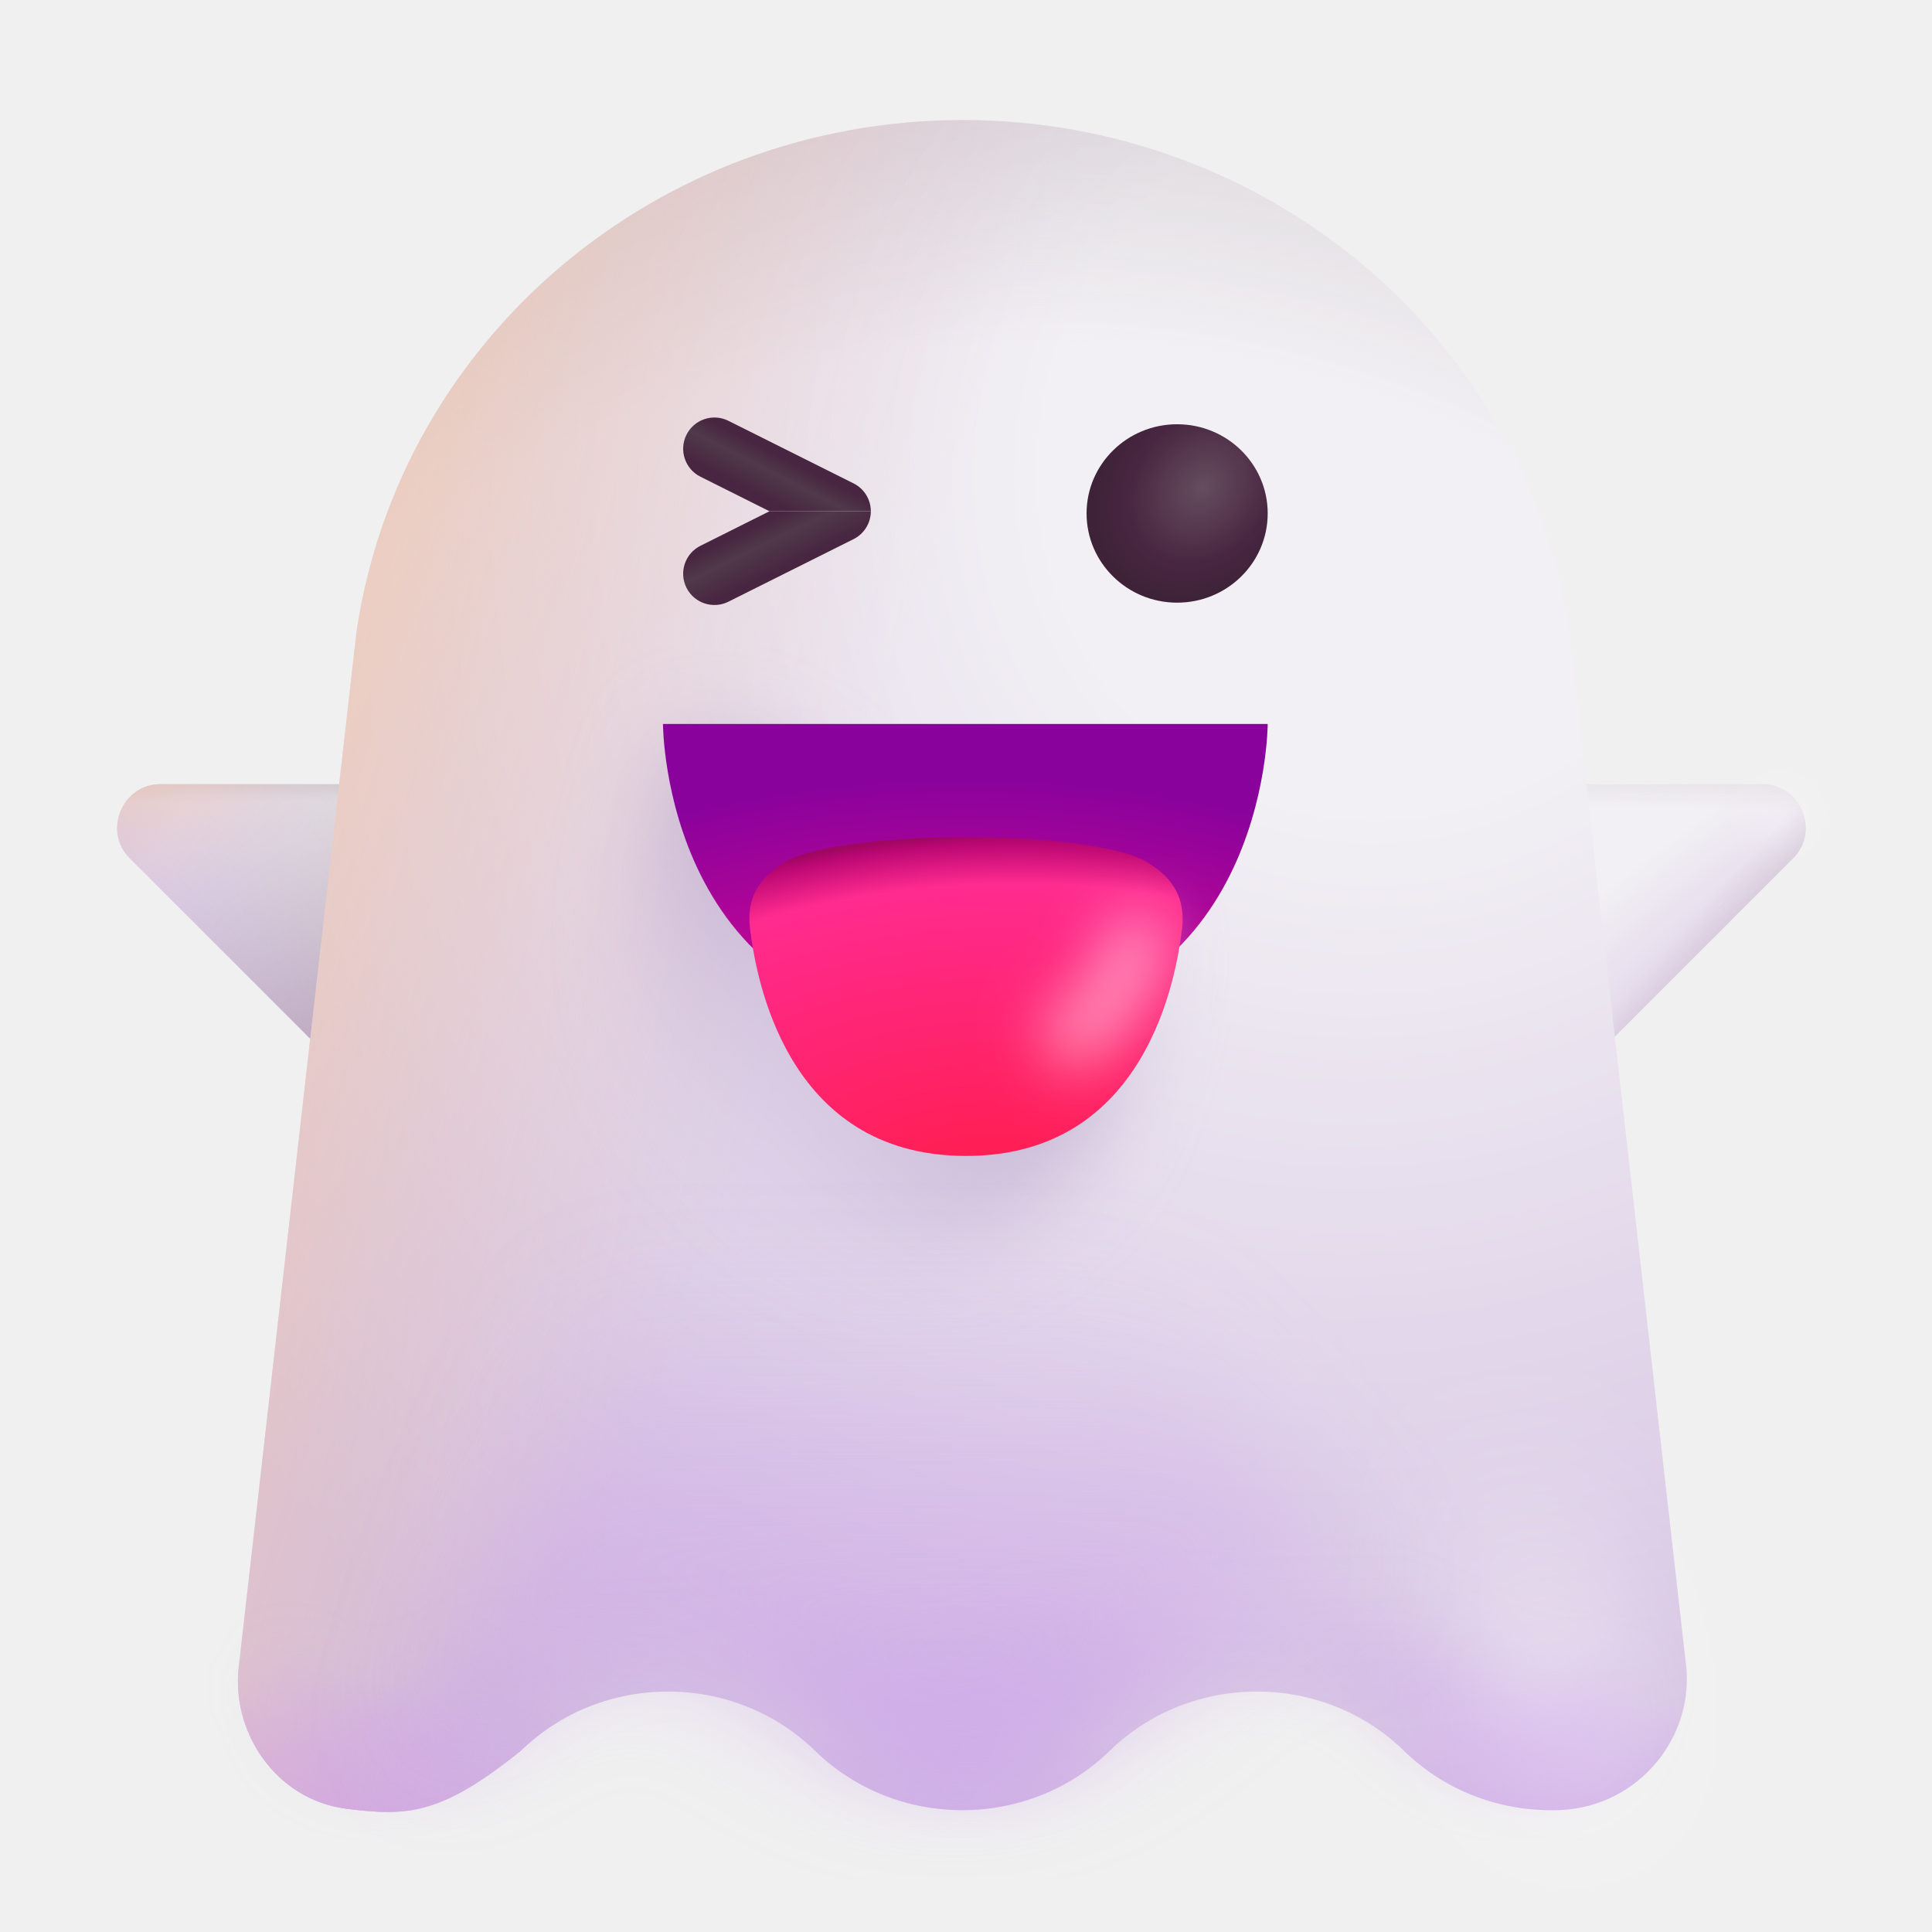
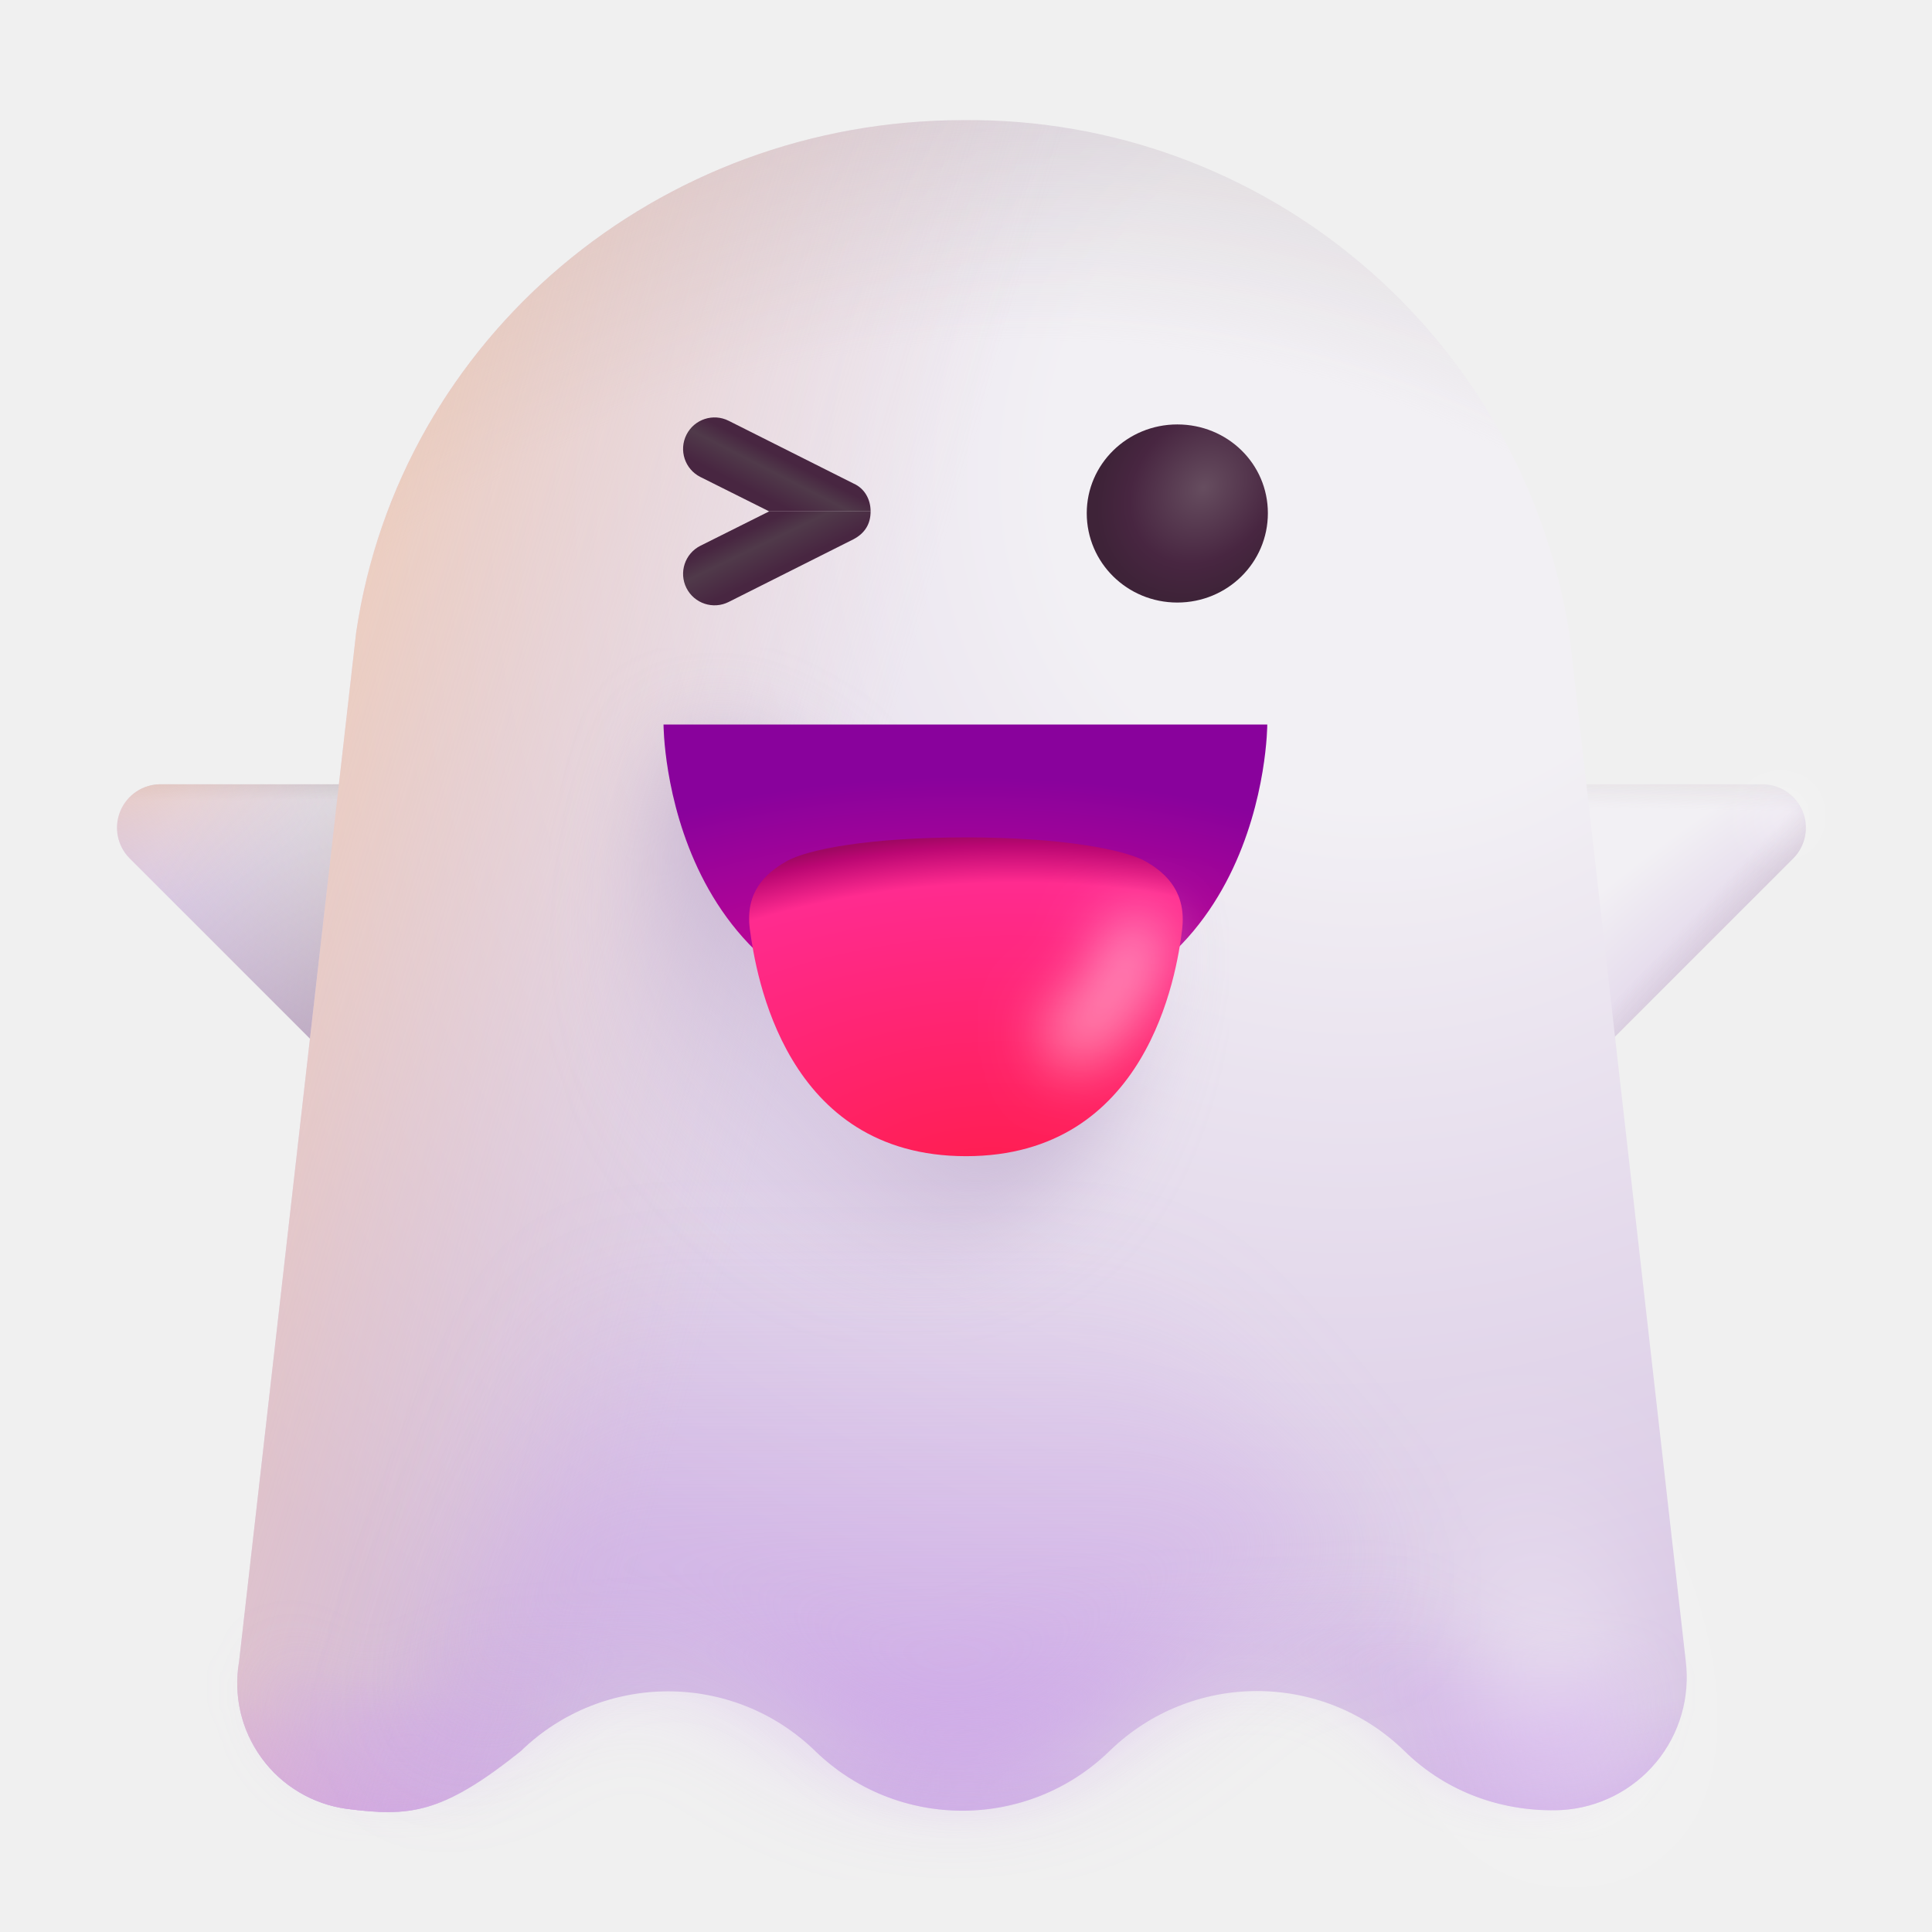
- <svg xmlns="http://www.w3.org/2000/svg" viewBox="0 0 32 32" fill="none">
+ <svg xmlns="http://www.w3.org/2000/svg" fill="none" viewBox="0 0 32 32">
  <g clip-path="url(#clip0_6894_5260)">
-     <path d="M5.92 17.988L2.15 14.217C1.7 13.768 2.02 12.988 2.66 12.988H5.92V17.988V17.988Z" fill="url(#paint0_radial_6894_5260)" />
-     <path d="M5.92 17.988L2.15 14.217C1.7 13.768 2.02 12.988 2.66 12.988H5.92V17.988V17.988Z" fill="url(#paint1_linear_6894_5260)" fill-opacity="0.75" style="mix-blend-mode:multiply" />
-     <path d="M5.92 17.988L2.15 14.217C1.7 13.768 2.02 12.988 2.66 12.988H5.92V17.988V17.988Z" fill="url(#paint2_linear_6894_5260)" fill-opacity="0.75" style="mix-blend-mode:multiply" />
-     <path d="M5.92 17.988L2.15 14.217C1.7 13.768 2.02 12.988 2.66 12.988H5.92V17.988V17.988Z" fill="url(#paint3_radial_6894_5260)" />
-     <path d="M25.93 17.988L29.7 14.217C30.15 13.768 29.83 12.988 29.19 12.988H25.93V17.988V17.988Z" fill="url(#paint4_radial_6894_5260)" />
-     <path d="M25.93 17.988L29.7 14.217C30.15 13.768 29.83 12.988 29.19 12.988H25.93V17.988V17.988Z" fill="url(#paint5_linear_6894_5260)" fill-opacity="0.75" style="mix-blend-mode:multiply" />
-     <path d="M25.93 17.988L29.7 14.217C30.15 13.768 29.83 12.988 29.19 12.988H25.93V17.988V17.988Z" fill="url(#paint6_linear_6894_5260)" fill-opacity="0.75" style="mix-blend-mode:multiply" />
+     <path fill="url(#paint0_radial_6894_5260)" d="m5.92 17.99-3.77-3.77a.72.72 0 0 1 .51-1.23h3.26z" />
+     <path fill="url(#paint1_linear_6894_5260)" fill-opacity=".75" d="m5.92 17.99-3.77-3.77a.72.72 0 0 1 .51-1.23h3.26z" style="mix-blend-mode:multiply" />
+     <path fill="url(#paint2_linear_6894_5260)" fill-opacity=".75" d="m5.92 17.99-3.77-3.77a.72.72 0 0 1 .51-1.23h3.26z" style="mix-blend-mode:multiply" />
+     <path fill="url(#paint3_radial_6894_5260)" d="m5.92 17.99-3.77-3.77a.72.72 0 0 1 .51-1.23h3.26z" />
+     <path fill="url(#paint4_radial_6894_5260)" d="m25.93 17.99 3.77-3.77a.72.72 0 0 0-.51-1.23h-3.26z" />
+     <path fill="url(#paint5_linear_6894_5260)" fill-opacity=".75" d="m25.93 17.99 3.77-3.77a.72.72 0 0 0-.51-1.23h-3.26z" style="mix-blend-mode:multiply" />
+     <path fill="url(#paint6_linear_6894_5260)" fill-opacity=".75" d="m25.93 17.99 3.77-3.77a.72.72 0 0 0-.51-1.23h-3.26z" style="mix-blend-mode:multiply" />
    <g filter="url(#filter0_f_6894_5260)">
-       <circle cx="29.487" cy="13.51" r="0.251" fill="white" />
+       <circle cx="29.49" cy="13.51" r=".25" fill="#fff" />
    </g>
-     <path d="M25.987 10.465C25.279 5.606 20.997 1.988 15.946 1.988C10.895 1.988 6.624 5.606 5.905 10.465L3.965 27.52C3.79 28.66 4.56 29.809 5.741 29.959C6.767 30.089 7.315 30.052 8.626 29C9.971 27.69 12.158 27.69 13.502 29C14.847 30.309 17.034 30.309 18.379 29C19.724 27.69 21.911 27.69 23.256 29C23.975 29.7 24.919 30.019 25.853 29.979C27.147 29.919 28.102 28.75 27.917 27.5L25.987 10.465Z" fill="url(#paint7_radial_6894_5260)" />
-     <path d="M25.987 10.465C25.279 5.606 20.997 1.988 15.946 1.988C10.895 1.988 6.624 5.606 5.905 10.465L3.965 27.52C3.79 28.66 4.56 29.809 5.741 29.959C6.767 30.089 7.315 30.052 8.626 29C9.971 27.69 12.158 27.69 13.502 29C14.847 30.309 17.034 30.309 18.379 29C19.724 27.69 21.911 27.69 23.256 29C23.975 29.7 24.919 30.019 25.853 29.979C27.147 29.919 28.102 28.75 27.917 27.5L25.987 10.465Z" fill="url(#paint8_radial_6894_5260)" />
-     <path d="M25.987 10.465C25.279 5.606 20.997 1.988 15.946 1.988C10.895 1.988 6.624 5.606 5.905 10.465L3.965 27.52C3.79 28.66 4.56 29.809 5.741 29.959C6.767 30.089 7.315 30.052 8.626 29C9.971 27.69 12.158 27.69 13.502 29C14.847 30.309 17.034 30.309 18.379 29C19.724 27.69 21.911 27.69 23.256 29C23.975 29.7 24.919 30.019 25.853 29.979C27.147 29.919 28.102 28.75 27.917 27.5L25.987 10.465Z" fill="url(#paint9_radial_6894_5260)" />
-     <path d="M25.987 10.465C25.279 5.606 20.997 1.988 15.946 1.988C10.895 1.988 6.624 5.606 5.905 10.465L3.965 27.52C3.79 28.66 4.56 29.809 5.741 29.959C6.767 30.089 7.315 30.052 8.626 29C9.971 27.69 12.158 27.69 13.502 29C14.847 30.309 17.034 30.309 18.379 29C19.724 27.69 21.911 27.69 23.256 29C23.975 29.7 24.919 30.019 25.853 29.979C27.147 29.919 28.102 28.75 27.917 27.5L25.987 10.465Z" fill="url(#paint10_radial_6894_5260)" fill-opacity="0.75" style="mix-blend-mode:multiply" />
-     <path d="M25.987 10.465C25.279 5.606 20.997 1.988 15.946 1.988C10.895 1.988 6.624 5.606 5.905 10.465L3.965 27.52C3.79 28.66 4.56 29.809 5.741 29.959C6.767 30.089 7.315 30.052 8.626 29C9.971 27.69 12.158 27.69 13.502 29C14.847 30.309 17.034 30.309 18.379 29C19.724 27.69 21.911 27.69 23.256 29C23.975 29.7 24.919 30.019 25.853 29.979C27.147 29.919 28.102 28.75 27.917 27.5L25.987 10.465Z" fill="url(#paint11_linear_6894_5260)" />
+     <path fill="url(#paint7_radial_6894_5260)" d="M25.99 10.47a10.06 10.06 0 0 0-10.04-8.48c-5.06 0-9.33 3.62-10.05 8.48L3.96 27.52a2.1 2.1 0 0 0 1.78 2.44c1.03.13 1.57.1 2.89-.96a3.5 3.5 0 0 1 4.87 0 3.5 3.5 0 0 0 4.88 0 3.5 3.5 0 0 1 4.88 0c.71.7 1.66 1.02 2.6.98a2.2 2.2 0 0 0 2.06-2.48z" />
+     <path fill="url(#paint8_radial_6894_5260)" d="M25.99 10.47a10.06 10.06 0 0 0-10.04-8.48c-5.06 0-9.33 3.62-10.05 8.48L3.96 27.52a2.1 2.1 0 0 0 1.78 2.44c1.03.13 1.57.1 2.89-.96a3.5 3.5 0 0 1 4.87 0 3.5 3.5 0 0 0 4.88 0 3.5 3.5 0 0 1 4.88 0c.71.7 1.66 1.02 2.6.98a2.2 2.2 0 0 0 2.06-2.48z" />
+     <path fill="url(#paint9_radial_6894_5260)" d="M25.99 10.47a10.06 10.06 0 0 0-10.04-8.48c-5.06 0-9.33 3.62-10.05 8.48L3.96 27.52a2.1 2.1 0 0 0 1.78 2.44c1.03.13 1.57.1 2.89-.96a3.5 3.5 0 0 1 4.87 0 3.5 3.5 0 0 0 4.88 0 3.5 3.5 0 0 1 4.88 0c.71.7 1.66 1.02 2.6.98a2.2 2.2 0 0 0 2.06-2.48z" />
+     <path fill="url(#paint10_radial_6894_5260)" fill-opacity=".75" d="M25.99 10.47a10.06 10.06 0 0 0-10.04-8.48c-5.06 0-9.33 3.62-10.05 8.48L3.96 27.52a2.1 2.1 0 0 0 1.78 2.44c1.03.13 1.57.1 2.89-.96a3.5 3.5 0 0 1 4.87 0 3.5 3.5 0 0 0 4.88 0 3.5 3.5 0 0 1 4.88 0c.71.7 1.66 1.02 2.6.98a2.2 2.2 0 0 0 2.06-2.48z" style="mix-blend-mode:multiply" />
+     <path fill="url(#paint11_linear_6894_5260)" d="M25.99 10.47a10.06 10.06 0 0 0-10.04-8.48c-5.06 0-9.33 3.62-10.05 8.48L3.96 27.52a2.1 2.1 0 0 0 1.78 2.44c1.03.13 1.57.1 2.89-.96a3.5 3.5 0 0 1 4.87 0 3.5 3.5 0 0 0 4.88 0 3.5 3.5 0 0 1 4.88 0c.71.7 1.66 1.02 2.6.98a2.2 2.2 0 0 0 2.06-2.48z" />
    <g filter="url(#filter1_f_6894_5260)">
-       <path d="M27.062 27.812V27.812C25.506 27.959 23.982 27.299 23.025 26.063L21.481 24.071C20.904 23.325 19.795 23.277 19.155 23.97L16.611 26.727C15.918 27.478 14.77 27.586 13.949 26.976L13.407 26.574C12.044 25.561 10.189 25.52 8.782 26.471L6.7 27.878C6.217 28.205 5.559 28.051 5.271 27.544L4.502 26.193L4.377 27.193C4.207 28.303 4.856 29.272 6.006 29.418C7.006 29.545 7.54 29.509 8.816 28.484C10.126 27.208 12.256 27.208 13.566 28.484C14.876 29.759 17.013 29.828 18.323 28.552C20.057 27.255 21.76 27.451 23.065 28.484C23.765 29.165 24.685 29.477 25.595 29.438C26.05 29.418 26.781 29.031 27.062 27.812Z" fill="url(#paint12_linear_6894_5260)" />
-       <path d="M27.062 27.812V27.812C25.506 27.959 23.982 27.299 23.025 26.063L21.481 24.071C20.904 23.325 19.795 23.277 19.155 23.97L16.611 26.727C15.918 27.478 14.77 27.586 13.949 26.976L13.407 26.574C12.044 25.561 10.189 25.52 8.782 26.471L6.7 27.878C6.217 28.205 5.559 28.051 5.271 27.544L4.502 26.193L4.377 27.193C4.207 28.303 4.856 29.272 6.006 29.418C7.006 29.545 7.54 29.509 8.816 28.484C10.126 27.208 12.256 27.208 13.566 28.484C14.876 29.759 17.013 29.828 18.323 28.552C20.057 27.255 21.76 27.451 23.065 28.484C23.765 29.165 24.685 29.477 25.595 29.438C26.05 29.418 26.781 29.031 27.062 27.812Z" fill="url(#paint13_linear_6894_5260)" />
+       <path fill="url(#paint12_linear_6894_5260)" d="M27.06 27.81a4.6 4.6 0 0 1-4.04-1.75l-1.54-1.99a1.52 1.52 0 0 0-2.32-.1l-2.55 2.76a2 2 0 0 1-2.66.25l-.54-.4a4 4 0 0 0-4.63-.1l-2.08 1.4a1 1 0 0 1-1.43-.34L4.5 26.2l-.12 1c-.17 1.11.48 2.08 1.63 2.23 1 .13 1.53.09 2.8-.94a3.43 3.43 0 0 1 4.76 0 3.44 3.44 0 0 0 4.75.07c1.74-1.3 3.44-1.1 4.75-.07.7.69 1.62 1 2.53.96.45-.02 1.18-.4 1.46-1.63" />
+       <path fill="url(#paint13_linear_6894_5260)" d="M27.06 27.81a4.6 4.6 0 0 1-4.04-1.75l-1.54-1.99a1.52 1.52 0 0 0-2.32-.1l-2.55 2.76a2 2 0 0 1-2.66.25l-.54-.4a4 4 0 0 0-4.63-.1l-2.08 1.4a1 1 0 0 1-1.43-.34L4.5 26.2l-.12 1c-.17 1.11.48 2.08 1.63 2.23 1 .13 1.53.09 2.8-.94a3.43 3.43 0 0 1 4.76 0 3.44 3.44 0 0 0 4.75.07c1.74-1.3 3.44-1.1 4.75-.07.7.69 1.62 1 2.53.96.45-.02 1.18-.4 1.46-1.63" />
    </g>
    <g filter="url(#filter2_f_6894_5260)">
-       <path d="M14.919 20.714C18.213 20.714 18.739 16.61 18.841 15.787C18.919 15.12 18.566 14.783 18.182 14.556C17.797 14.328 16.644 14.116 14.919 14.116C13.193 14.116 13.613 12.669 13.221 12.896C12.829 13.123 11.7 11.309 11.127 12.896C10.473 14.709 9.422 20.714 14.919 20.714Z" fill="url(#paint14_radial_6894_5260)" fill-opacity="0.75" />
+       <path fill="url(#paint14_radial_6894_5260)" fill-opacity=".75" d="M14.92 20.71c3.3 0 3.82-4.1 3.92-4.92.08-.67-.27-1-.66-1.23-.38-.23-1.54-.44-3.26-.44-1.73 0-1.3-1.45-1.7-1.22s-1.52-1.6-2.1 0c-.65 1.8-1.7 7.81 3.8 7.81" />
    </g>
-     <path d="M15.989 17C10.981 17 10.981 11.991 10.981 11.991H20.997C20.997 11.991 20.997 17 15.989 17Z" fill="url(#paint15_radial_6894_5260)" />
-     <path d="M16.001 19.146C19.006 19.146 19.485 16.141 19.578 15.39C19.65 14.782 19.328 14.474 18.977 14.267C18.627 14.059 17.575 13.866 16.001 13.866C14.427 13.866 13.382 14.059 13.025 14.267C12.667 14.474 12.345 14.782 12.424 15.39C12.517 16.141 12.996 19.146 16.001 19.146Z" fill="url(#paint16_radial_6894_5260)" />
-     <g opacity="0.5" filter="url(#filter3_f_6894_5260)">
-       <path d="M17.421 17.357C18.136 17 18.852 16.284 18.852 15.211" stroke="white" />
+     <path fill="url(#paint15_radial_6894_5260)" d="M15.99 17c-5 0-5-5-5-5h10s0 5-5 5" />
+     <path fill="url(#paint16_radial_6894_5260)" d="M16 19.15c3 0 3.49-3 3.58-3.76.07-.6-.25-.92-.6-1.12s-1.4-.4-2.98-.4c-1.57 0-2.62.19-2.98.4-.35.2-.68.51-.6 1.12.1.75.58 3.76 3.58 3.76" />
+     <g filter="url(#filter3_f_6894_5260)" opacity=".5">
+       <path stroke="#fff" d="M17.42 17.36a2.4 2.4 0 0 0 1.43-2.15" />
    </g>
-     <path d="M12.065 9.966C11.809 10.094 11.498 9.99 11.37 9.735C11.242 9.479 11.346 9.167 11.602 9.04L12.745 8.468H14.424C14.423 8.664 14.312 8.843 14.137 8.93L12.065 9.966Z" fill="url(#paint17_linear_6894_5260)" />
-     <path d="M12.065 6.97C11.809 6.842 11.498 6.946 11.37 7.201C11.242 7.457 11.346 7.769 11.602 7.896L12.745 8.468H14.424C14.423 8.272 14.312 8.093 14.137 8.006L12.065 6.97Z" fill="url(#paint18_linear_6894_5260)" />
-     <path d="M19.497 9.982C20.326 9.982 20.997 9.32 20.997 8.504C20.997 7.688 20.326 7.027 19.497 7.027C18.669 7.027 17.997 7.688 17.997 8.504C17.997 9.32 18.669 9.982 19.497 9.982Z" fill="url(#paint19_radial_6894_5260)" />
+     <path fill="url(#paint17_linear_6894_5260)" d="M12.07 9.97a.52.52 0 1 1-.47-.93l1.14-.57h1.68q0 .31-.28.46z" />
+     <path fill="url(#paint18_linear_6894_5260)" d="M12.07 6.97a.52.52 0 1 0-.47.93l1.14.57h1.68c0-.2-.1-.38-.28-.46z" />
+     <path fill="url(#paint19_radial_6894_5260)" d="M19.5 9.98c.83 0 1.5-.66 1.5-1.48s-.67-1.47-1.5-1.47S18 7.69 18 8.5c0 .82.67 1.48 1.5 1.48" />
    <g filter="url(#filter4_f_6894_5260)">
-       <path d="M12.69 12.177L23.066 26.972C21.628 25.597 21.252 26.177 19.315 27.677C17.377 29.177 15.315 29.99 12.065 27.677C10.36 26.464 8.086 27.886 7.065 29.115L12.69 12.177Z" fill="url(#paint20_linear_6894_5260)" />
+       <path fill="url(#paint20_linear_6894_5260)" d="m12.69 12.18 10.38 14.8c-1.44-1.38-1.82-.8-3.76.7s-4 2.31-7.25 0c-1.7-1.22-3.97.2-5 1.43z" />
    </g>
    <g filter="url(#filter5_f_6894_5260)">
-       <path d="M24.188 20.812L26.062 29.25" stroke="url(#paint21_linear_6894_5260)" stroke-width="1.1" stroke-linecap="round" />
+       <path stroke="url(#paint21_linear_6894_5260)" stroke-linecap="round" stroke-width="1.1" d="m24.19 20.81 1.87 8.44" />
    </g>
  </g>
  <defs>
-     <filter id="filter0_f_6894_5260" x="28.487" y="12.509" width="2.001" height="2.001" filterUnits="userSpaceOnUse" color-interpolation-filters="sRGB">
+     <radialGradient id="paint0_radial_6894_5260" cx="0" cy="0" r="1" gradientTransform="rotate(103.95 -1.09 9.31)scale(7.34157 8.88039)" gradientUnits="userSpaceOnUse">
+       <stop offset=".21" stop-color="#f2f0f4" />
+       <stop offset=".89" stop-color="#d1bbe0" />
+     </radialGradient>
+     <radialGradient id="paint3_radial_6894_5260" cx="0" cy="0" r="1" gradientTransform="rotate(56.92 -9.25 7.33)scale(4.06528 4.61289)" gradientUnits="userSpaceOnUse">
+       <stop stop-color="#ffd099" />
+       <stop offset="1" stop-color="#e5c9c5" stop-opacity="0" />
+     </radialGradient>
+     <radialGradient id="paint4_radial_6894_5260" cx="0" cy="0" r="1" gradientTransform="rotate(57.78 .8 36.31)scale(4.39571 11.2313)" gradientUnits="userSpaceOnUse">
+       <stop stop-color="#d1bbe0" />
+       <stop offset=".89" stop-color="#f2f0f4" />
+     </radialGradient>
+     <radialGradient id="paint7_radial_6894_5260" cx="0" cy="0" r="1" gradientTransform="rotate(128.03 9.74 9.46)scale(28.4041 26.7477)" gradientUnits="userSpaceOnUse">
+       <stop offset=".21" stop-color="#f2f0f4" />
+       <stop offset=".89" stop-color="#d1bbe0" />
+     </radialGradient>
+     <radialGradient id="paint8_radial_6894_5260" cx="0" cy="0" r="1" gradientTransform="rotate(112.86 5.06 11.64)scale(26.3848 42.7433)" gradientUnits="userSpaceOnUse">
+       <stop offset=".78" stop-color="#cb9deb" stop-opacity="0" />
+       <stop offset=".83" stop-color="#cb9deb" stop-opacity=".75" />
+     </radialGradient>
+     <radialGradient id="paint9_radial_6894_5260" cx="0" cy="0" r="1" gradientTransform="rotate(88.7 2.5 17)scale(19.1925 42.634)" gradientUnits="userSpaceOnUse">
+       <stop offset=".77" stop-color="#cb9deb" stop-opacity="0" />
+       <stop offset=".9" stop-color="#cb9deb" stop-opacity=".75" />
+     </radialGradient>
+     <radialGradient id="paint10_radial_6894_5260" cx="0" cy="0" r="1" gradientTransform="rotate(-97.6 17.6 3.13)scale(22.6991 24.3922)" gradientUnits="userSpaceOnUse">
+       <stop offset=".68" stop-color="#d4cdcc" stop-opacity="0" />
+       <stop offset=".98" stop-color="#d4cdcc" />
+     </radialGradient>
+     <radialGradient id="paint14_radial_6894_5260" cx="0" cy="0" r="1" gradientTransform="rotate(-36.76 40.43 3.98)scale(13.6698 12.1251)" gradientUnits="userSpaceOnUse">
+       <stop offset=".57" stop-color="#c8b1d8" stop-opacity="0" />
+       <stop offset="1" stop-color="#b9a4c8" />
+     </radialGradient>
+     <radialGradient id="paint15_radial_6894_5260" cx="0" cy="0" r="1" gradientTransform="matrix(0 -5.2478 10.4956 0 15.99 18.11)" gradientUnits="userSpaceOnUse">
+       <stop stop-color="#f70a8d" />
+       <stop offset="1" stop-color="#89029c" />
+     </radialGradient>
+     <radialGradient id="paint16_radial_6894_5260" cx="0" cy="0" r="1" gradientTransform="rotate(-93.01 17.6 2.18)scale(6.80639 11.8324)" gradientUnits="userSpaceOnUse">
+       <stop stop-color="#ff1c4a" />
+       <stop offset=".77" stop-color="#ff2b8f" />
+       <stop offset=".86" stop-color="#bb0773" />
+       <stop offset=".89" stop-color="#9f0762" />
+     </radialGradient>
+     <radialGradient id="paint19_radial_6894_5260" cx="0" cy="0" r="1" gradientTransform="rotate(130.34 8.1 8.65)scale(1.97916 1.61974)" gradientUnits="userSpaceOnUse">
+       <stop stop-color="#664d5f" />
+       <stop offset=".69" stop-color="#482641" />
+       <stop offset="1" stop-color="#3e2338" />
+     </radialGradient>
+     <linearGradient id="paint1_linear_6894_5260" x1=".31" x2="5.98" y1="12.99" y2="16.13" gradientUnits="userSpaceOnUse">
+       <stop offset=".39" stop-color="#d4cdcc" stop-opacity="0" />
+       <stop offset=".98" stop-color="#d4cdcc" />
+     </linearGradient>
+     <linearGradient id="paint2_linear_6894_5260" x1="4.27" x2="4.25" y1="15.68" y2="12.41" gradientUnits="userSpaceOnUse">
+       <stop offset=".74" stop-color="#d4cdcc" stop-opacity="0" />
+       <stop offset=".92" stop-color="#d4cdcc" />
+     </linearGradient>
+     <linearGradient id="paint5_linear_6894_5260" x1="28.22" x2="28.28" y1="13.93" y2="10.93" gradientUnits="userSpaceOnUse">
+       <stop offset=".17" stop-color="#d4cdcc" stop-opacity="0" />
+       <stop offset=".64" stop-color="#d4cdcc" />
+     </linearGradient>
+     <linearGradient id="paint6_linear_6894_5260" x1="28.1" x2="30.16" y1="14.4" y2="16.3" gradientUnits="userSpaceOnUse">
+       <stop offset=".17" stop-color="#d4cdcc" stop-opacity="0" />
+       <stop offset=".64" stop-color="#d4cdcc" />
+     </linearGradient>
+     <linearGradient id="paint11_linear_6894_5260" x1="13.44" x2="-.66" y1="16.43" y2="12.23" gradientUnits="userSpaceOnUse">
+       <stop stop-color="#e5c9c5" stop-opacity="0" />
+       <stop offset="1" stop-color="#ffd099" />
+     </linearGradient>
+     <linearGradient id="paint12_linear_6894_5260" x1="18.14" x2="29.55" y1="24.36" y2="30.08" gradientUnits="userSpaceOnUse">
+       <stop offset=".62" stop-color="#cb9deb" stop-opacity="0" />
+       <stop offset="1" stop-color="#cb9deb" />
+     </linearGradient>
+     <linearGradient id="paint13_linear_6894_5260" x1="17.09" x2="17.62" y1="23.39" y2="33.67" gradientUnits="userSpaceOnUse">
+       <stop offset=".3" stop-color="#cb9deb" stop-opacity="0" />
+       <stop offset=".87" stop-color="#cb9deb" />
+     </linearGradient>
+     <linearGradient id="paint17_linear_6894_5260" x1="12.65" x2="11.32" y1="10.4" y2="7.63" gradientUnits="userSpaceOnUse">
+       <stop offset=".25" stop-color="#482641" />
+       <stop offset=".41" stop-color="#503a4a" />
+       <stop offset=".51" stop-color="#482641" />
+     </linearGradient>
+     <linearGradient id="paint18_linear_6894_5260" x1="11.76" x2="13" y1="8.54" y2="6.11" gradientUnits="userSpaceOnUse">
+       <stop offset=".25" stop-color="#482641" />
+       <stop offset=".41" stop-color="#503a4a" />
+       <stop offset=".51" stop-color="#482641" />
+     </linearGradient>
+     <linearGradient id="paint20_linear_6894_5260" x1="15.74" x2="15.78" y1="12.8" y2="35.24" gradientUnits="userSpaceOnUse">
+       <stop offset=".36" stop-color="#cb9deb" stop-opacity="0" />
+       <stop offset="1" stop-color="#cb9deb" />
+     </linearGradient>
+     <linearGradient id="paint21_linear_6894_5260" x1="23.95" x2="25.58" y1="24.14" y2="27.45" gradientUnits="userSpaceOnUse">
+       <stop stop-color="#fff" stop-opacity="0" />
+       <stop offset="1" stop-color="#fff" />
+     </linearGradient>
+     <filter id="filter0_f_6894_5260" width="2" height="2" x="28.49" y="12.51" color-interpolation-filters="sRGB" filterUnits="userSpaceOnUse">
      <feFlood flood-opacity="0" result="BackgroundImageFix" />
-       <feBlend mode="normal" in="SourceGraphic" in2="BackgroundImageFix" result="shape" />
-       <feGaussianBlur stdDeviation="0.375" result="effect1_foregroundBlur_6894_5260" />
+       <feBlend in="SourceGraphic" in2="BackgroundImageFix" result="shape" />
+       <feGaussianBlur result="effect1_foregroundBlur_6894_5260" stdDeviation=".38" />
    </filter>
-     <filter id="filter1_f_6894_5260" x="3.351" y="22.48" width="24.712" height="7.996" filterUnits="userSpaceOnUse" color-interpolation-filters="sRGB">
+     <filter id="filter1_f_6894_5260" width="24.71" height="8" x="3.35" y="22.48" color-interpolation-filters="sRGB" filterUnits="userSpaceOnUse">
      <feFlood flood-opacity="0" result="BackgroundImageFix" />
-       <feBlend mode="normal" in="SourceGraphic" in2="BackgroundImageFix" result="shape" />
-       <feGaussianBlur stdDeviation="0.5" result="effect1_foregroundBlur_6894_5260" />
+       <feBlend in="SourceGraphic" in2="BackgroundImageFix" result="shape" />
+       <feGaussianBlur result="effect1_foregroundBlur_6894_5260" stdDeviation=".5" />
    </filter>
-     <filter id="filter2_f_6894_5260" x="9.09" y="10.739" width="11.262" height="11.476" filterUnits="userSpaceOnUse" color-interpolation-filters="sRGB">
+     <filter id="filter2_f_6894_5260" width="11.26" height="11.48" x="9.09" y="10.74" color-interpolation-filters="sRGB" filterUnits="userSpaceOnUse">
      <feFlood flood-opacity="0" result="BackgroundImageFix" />
-       <feBlend mode="normal" in="SourceGraphic" in2="BackgroundImageFix" result="shape" />
-       <feGaussianBlur stdDeviation="0.75" result="effect1_foregroundBlur_6894_5260" />
+       <feBlend in="SourceGraphic" in2="BackgroundImageFix" result="shape" />
+       <feGaussianBlur result="effect1_foregroundBlur_6894_5260" stdDeviation=".75" />
    </filter>
-     <filter id="filter3_f_6894_5260" x="16.197" y="14.211" width="4.155" height="4.594" filterUnits="userSpaceOnUse" color-interpolation-filters="sRGB">
+     <filter id="filter3_f_6894_5260" width="4.15" height="4.59" x="16.2" y="14.21" color-interpolation-filters="sRGB" filterUnits="userSpaceOnUse">
      <feFlood flood-opacity="0" result="BackgroundImageFix" />
-       <feBlend mode="normal" in="SourceGraphic" in2="BackgroundImageFix" result="shape" />
-       <feGaussianBlur stdDeviation="0.5" result="effect1_foregroundBlur_6894_5260" />
+       <feBlend in="SourceGraphic" in2="BackgroundImageFix" result="shape" />
+       <feGaussianBlur result="effect1_foregroundBlur_6894_5260" stdDeviation=".5" />
    </filter>
-     <filter id="filter4_f_6894_5260" x="5.065" y="10.177" width="20.001" height="20.946" filterUnits="userSpaceOnUse" color-interpolation-filters="sRGB">
+     <filter id="filter4_f_6894_5260" width="20" height="20.95" x="5.06" y="10.18" color-interpolation-filters="sRGB" filterUnits="userSpaceOnUse">
      <feFlood flood-opacity="0" result="BackgroundImageFix" />
-       <feBlend mode="normal" in="SourceGraphic" in2="BackgroundImageFix" result="shape" />
-       <feGaussianBlur stdDeviation="1" result="effect1_foregroundBlur_6894_5260" />
+       <feBlend in="SourceGraphic" in2="BackgroundImageFix" result="shape" />
+       <feGaussianBlur result="effect1_foregroundBlur_6894_5260" stdDeviation="1" />
    </filter>
-     <filter id="filter5_f_6894_5260" x="21.137" y="17.762" width="7.975" height="14.538" filterUnits="userSpaceOnUse" color-interpolation-filters="sRGB">
+     <filter id="filter5_f_6894_5260" width="7.98" height="14.54" x="21.14" y="17.76" color-interpolation-filters="sRGB" filterUnits="userSpaceOnUse">
      <feFlood flood-opacity="0" result="BackgroundImageFix" />
-       <feBlend mode="normal" in="SourceGraphic" in2="BackgroundImageFix" result="shape" />
-       <feGaussianBlur stdDeviation="1.25" result="effect1_foregroundBlur_6894_5260" />
+       <feBlend in="SourceGraphic" in2="BackgroundImageFix" result="shape" />
+       <feGaussianBlur result="effect1_foregroundBlur_6894_5260" stdDeviation="1.25" />
    </filter>
-     <radialGradient id="paint0_radial_6894_5260" cx="0" cy="0" r="1" gradientUnits="userSpaceOnUse" gradientTransform="translate(7.68994 12.6148) rotate(103.951) scale(7.34157 8.88039)">
-       <stop offset="0.213" stop-color="#F2F0F4" />
-       <stop offset="0.887" stop-color="#D1BBE0" />
-     </radialGradient>
-     <linearGradient id="paint1_linear_6894_5260" x1="0.315" y1="12.988" x2="5.98" y2="16.131" gradientUnits="userSpaceOnUse">
-       <stop offset="0.392" stop-color="#D4CDCC" stop-opacity="0" />
-       <stop offset="0.984" stop-color="#D4CDCC" />
-     </linearGradient>
-     <linearGradient id="paint2_linear_6894_5260" x1="4.268" y1="15.677" x2="4.252" y2="12.412" gradientUnits="userSpaceOnUse">
-       <stop offset="0.736" stop-color="#D4CDCC" stop-opacity="0" />
-       <stop offset="0.917" stop-color="#D4CDCC" />
-     </linearGradient>
-     <radialGradient id="paint3_radial_6894_5260" cx="0" cy="0" r="1" gradientUnits="userSpaceOnUse" gradientTransform="translate(1.9397 11.0835) rotate(56.9179) scale(4.06528 4.61289)">
-       <stop stop-color="#FFD099" />
-       <stop offset="1" stop-color="#E5C9C5" stop-opacity="0" />
-     </radialGradient>
-     <radialGradient id="paint4_radial_6894_5260" cx="0" cy="0" r="1" gradientUnits="userSpaceOnUse" gradientTransform="translate(31.0962 16.271) rotate(57.7788) scale(4.39571 11.2313)">
-       <stop stop-color="#D1BBE0" />
-       <stop offset="0.885" stop-color="#F2F0F4" />
-     </radialGradient>
-     <linearGradient id="paint5_linear_6894_5260" x1="28.221" y1="13.927" x2="28.284" y2="10.927" gradientUnits="userSpaceOnUse">
-       <stop offset="0.174" stop-color="#D4CDCC" stop-opacity="0" />
-       <stop offset="0.644" stop-color="#D4CDCC" />
-     </linearGradient>
-     <linearGradient id="paint6_linear_6894_5260" x1="28.096" y1="14.396" x2="30.159" y2="16.302" gradientUnits="userSpaceOnUse">
-       <stop offset="0.174" stop-color="#D4CDCC" stop-opacity="0" />
-       <stop offset="0.644" stop-color="#D4CDCC" />
-     </linearGradient>
-     <radialGradient id="paint7_radial_6894_5260" cx="0" cy="0" r="1" gradientUnits="userSpaceOnUse" gradientTransform="translate(23.1899 7.61478) rotate(128.033) scale(28.4041 26.7477)">
-       <stop offset="0.213" stop-color="#F2F0F4" />
-       <stop offset="0.887" stop-color="#D1BBE0" />
-     </radialGradient>
-     <radialGradient id="paint8_radial_6894_5260" cx="0" cy="0" r="1" gradientUnits="userSpaceOnUse" gradientTransform="translate(17.75 11.5) rotate(112.86) scale(26.3848 42.7433)">
-       <stop offset="0.78" stop-color="#CB9DEB" stop-opacity="0" />
-       <stop offset="0.834" stop-color="#CB9DEB" stop-opacity="0.75" />
-     </radialGradient>
-     <radialGradient id="paint9_radial_6894_5260" cx="0" cy="0" r="1" gradientUnits="userSpaceOnUse" gradientTransform="translate(19.4375 14.125) rotate(88.6938) scale(19.1925 42.634)">
-       <stop offset="0.768" stop-color="#CB9DEB" stop-opacity="0" />
-       <stop offset="0.897" stop-color="#CB9DEB" stop-opacity="0.75" />
-     </radialGradient>
-     <radialGradient id="paint10_radial_6894_5260" cx="0" cy="0" r="1" gradientUnits="userSpaceOnUse" gradientTransform="translate(16.8149 20.9898) rotate(-97.5946) scale(22.6991 24.3922)">
-       <stop offset="0.677" stop-color="#D4CDCC" stop-opacity="0" />
-       <stop offset="0.984" stop-color="#D4CDCC" />
-     </radialGradient>
-     <linearGradient id="paint11_linear_6894_5260" x1="13.44" y1="16.427" x2="-0.659" y2="12.226" gradientUnits="userSpaceOnUse">
-       <stop stop-color="#E5C9C5" stop-opacity="0" />
-       <stop offset="1" stop-color="#FFD099" />
-     </linearGradient>
-     <linearGradient id="paint12_linear_6894_5260" x1="18.136" y1="24.358" x2="29.55" y2="30.081" gradientUnits="userSpaceOnUse">
-       <stop offset="0.62" stop-color="#CB9DEB" stop-opacity="0" />
-       <stop offset="1" stop-color="#CB9DEB" />
-     </linearGradient>
-     <linearGradient id="paint13_linear_6894_5260" x1="17.09" y1="23.387" x2="17.622" y2="33.669" gradientUnits="userSpaceOnUse">
-       <stop offset="0.302" stop-color="#CB9DEB" stop-opacity="0" />
-       <stop offset="0.865" stop-color="#CB9DEB" />
-     </linearGradient>
-     <radialGradient id="paint14_radial_6894_5260" cx="0" cy="0" r="1" gradientUnits="userSpaceOnUse" gradientTransform="translate(5.65865 24.9898) rotate(-36.7648) scale(13.6698 12.1251)">
-       <stop offset="0.573" stop-color="#C8B1D8" stop-opacity="0" />
-       <stop offset="1" stop-color="#B9A4C8" />
-     </radialGradient>
-     <radialGradient id="paint15_radial_6894_5260" cx="0" cy="0" r="1" gradientUnits="userSpaceOnUse" gradientTransform="translate(15.989 18.1126) rotate(-90) scale(5.2478 10.4956)">
-       <stop stop-color="#F70A8D" />
-       <stop offset="1" stop-color="#89029C" />
-     </radialGradient>
-     <radialGradient id="paint16_radial_6894_5260" cx="0" cy="0" r="1" gradientUnits="userSpaceOnUse" gradientTransform="translate(16.3476 19.8616) rotate(-93.0128) scale(6.80639 11.8324)">
-       <stop stop-color="#FF1C4A" />
-       <stop offset="0.766" stop-color="#FF2B8F" />
-       <stop offset="0.864" stop-color="#BB0773" />
-       <stop offset="0.886" stop-color="#9F0762" />
-     </radialGradient>
-     <linearGradient id="paint17_linear_6894_5260" x1="12.651" y1="10.403" x2="11.315" y2="7.634" gradientUnits="userSpaceOnUse">
-       <stop offset="0.25" stop-color="#482641" />
-       <stop offset="0.406" stop-color="#503A4A" />
-       <stop offset="0.511" stop-color="#482641" />
-     </linearGradient>
-     <linearGradient id="paint18_linear_6894_5260" x1="11.761" y1="8.541" x2="12.999" y2="6.112" gradientUnits="userSpaceOnUse">
-       <stop offset="0.25" stop-color="#482641" />
-       <stop offset="0.406" stop-color="#503A4A" />
-       <stop offset="0.511" stop-color="#482641" />
-     </linearGradient>
-     <radialGradient id="paint19_radial_6894_5260" cx="0" cy="0" r="1" gradientUnits="userSpaceOnUse" gradientTransform="translate(19.9192 8.0755) rotate(130.344) scale(1.97916 1.61974)">
-       <stop stop-color="#664D5F" />
-       <stop offset="0.691" stop-color="#482641" />
-       <stop offset="1" stop-color="#3E2338" />
-     </radialGradient>
-     <linearGradient id="paint20_linear_6894_5260" x1="15.744" y1="12.802" x2="15.784" y2="35.24" gradientUnits="userSpaceOnUse">
-       <stop offset="0.362" stop-color="#CB9DEB" stop-opacity="0" />
-       <stop offset="1" stop-color="#CB9DEB" />
-     </linearGradient>
-     <linearGradient id="paint21_linear_6894_5260" x1="23.954" y1="24.141" x2="25.579" y2="27.453" gradientUnits="userSpaceOnUse">
-       <stop stop-color="white" stop-opacity="0" />
-       <stop offset="1" stop-color="white" />
-     </linearGradient>
    <clipPath id="clip0_6894_5260">
-       <rect width="32" height="32" fill="white" />
+       <path fill="#fff" d="M0 0h32v32H0z" />
    </clipPath>
  </defs>
</svg>
